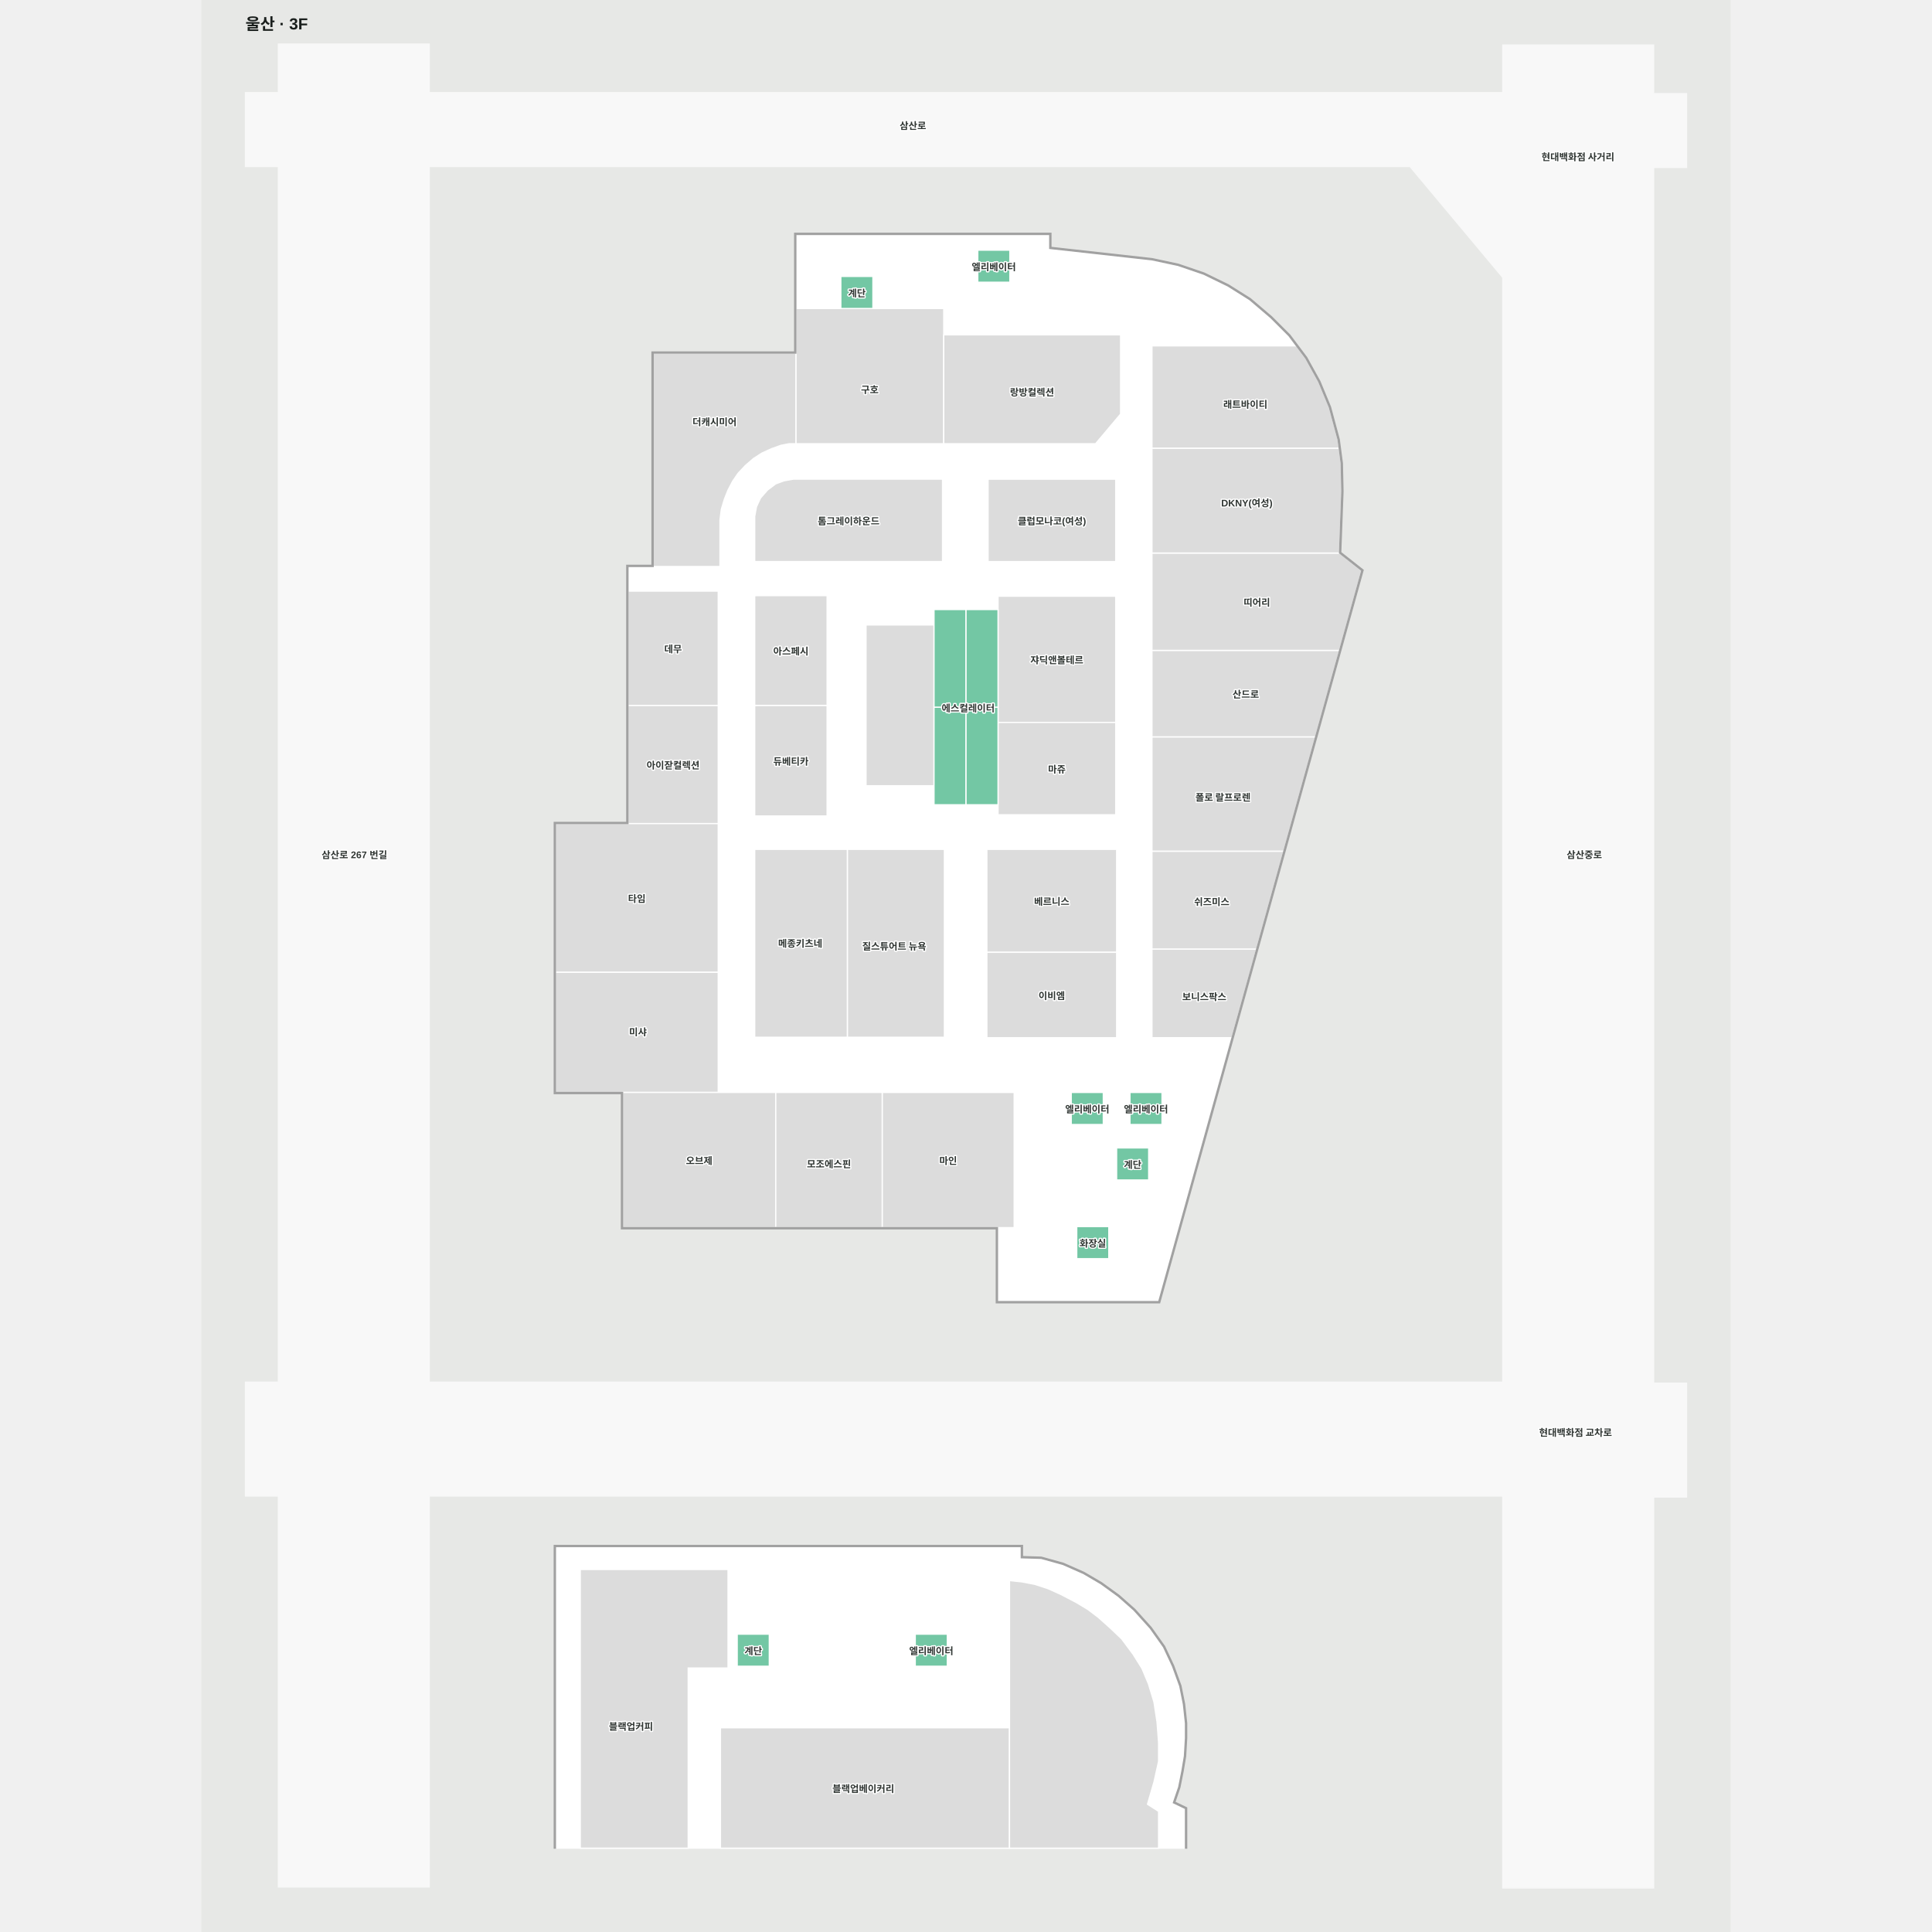
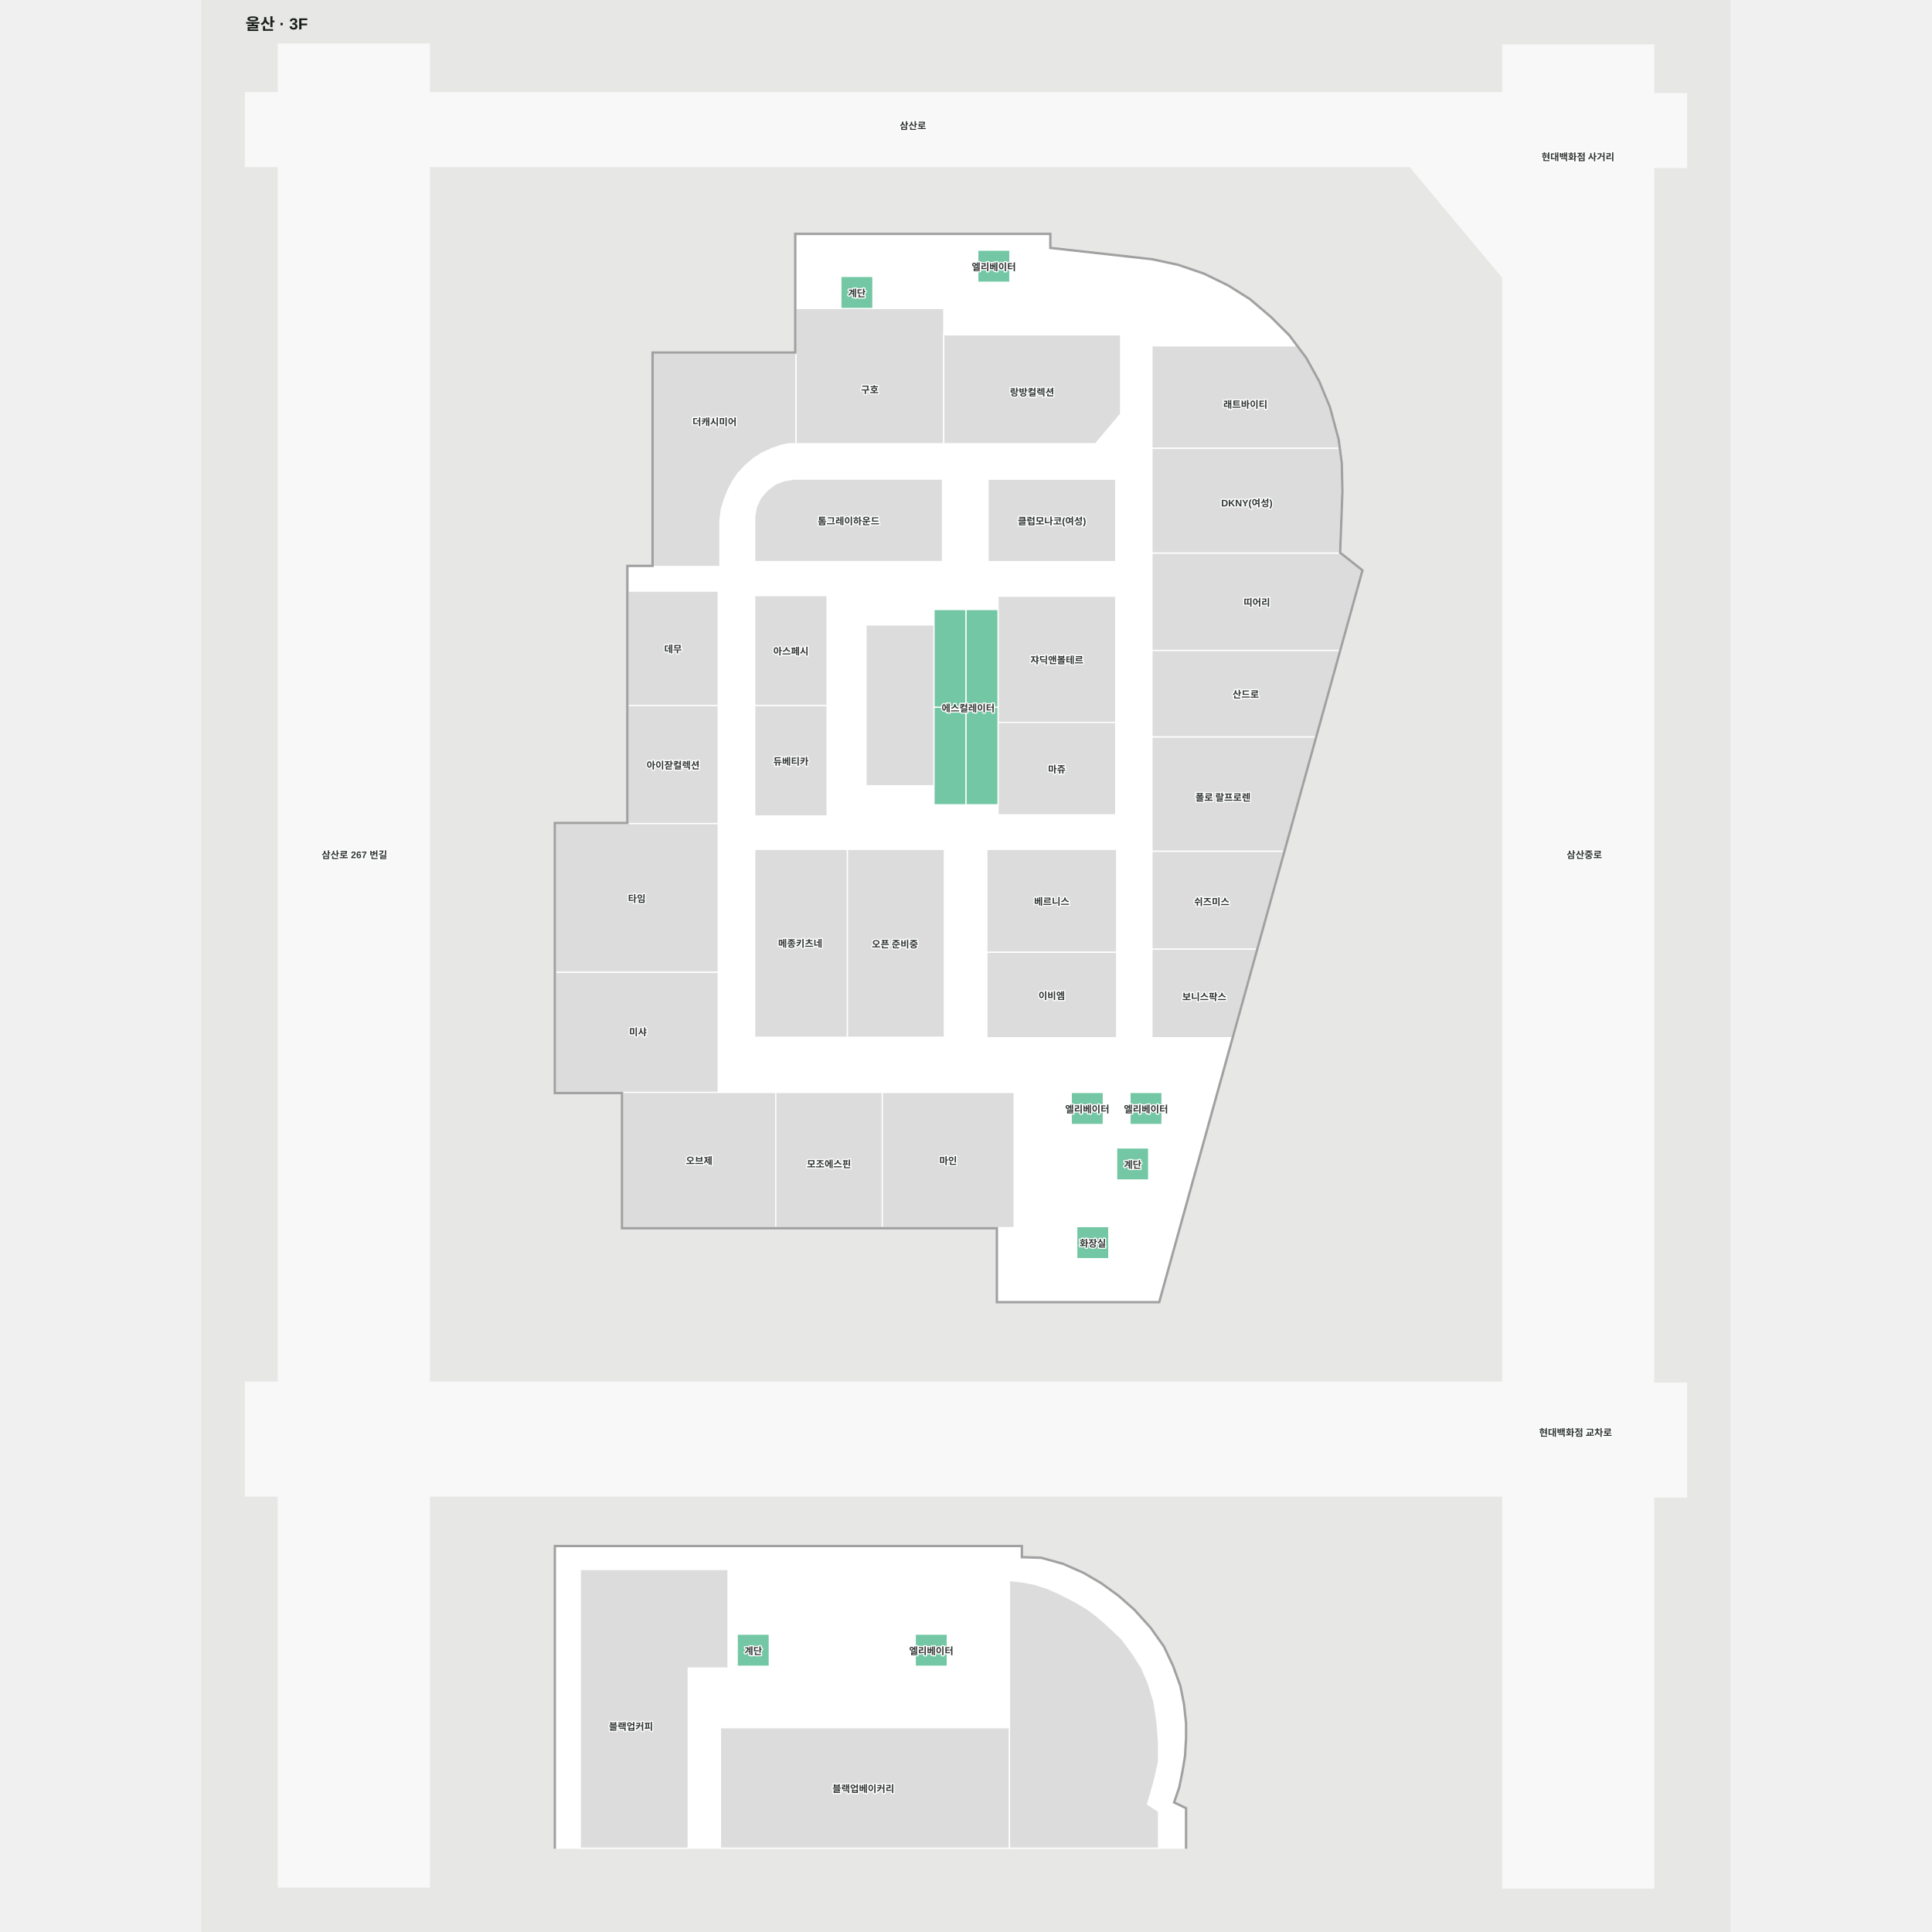
<svg xmlns="http://www.w3.org/2000/svg" viewBox="-55 -55 1908.561 2411.232" width="1200" height="1200" role="img" aria-labelledby="title desc">
  <rect x="-55" y="-55" width="1908.561" height="2411.232" fill="#e7e8e6" />
  <g>
    <polygon points="1173.18,2251.60 1173.18,2202.15 1158.10,2194.94 1164.76,2175.40 1168.76,2155.41 1171.87,2136.76 1173.20,2114.22 1173.20,2114.19 1173.18,2095.58 1170.62,2071.94 1166.10,2049.37 1157.08,2024.55 1145.79,2000.48 1129.25,1977.16 1108.94,1954.60 1089.38,1937.30 1067.57,1921.50 1045.76,1908.71 1020.18,1897.43 993.10,1889.91 968.28,1889.16 968.28,1875.24 386.88,1875.24 386.88,2251.60" fill="#ffffff" fill-opacity="1" stroke="#ffffff" stroke-width="1.5" />
    <polygon points="1393.21,657.04 1365.44,635.18 1368.29,558.24 1367.52,523.28 1363.63,493.76 1352.76,453.37 1339.55,421.52 1323.24,392.00 1302.26,364.03 1279.74,341.51 1253.32,318.98 1226.14,301.89 1195.84,287.13 1163.99,276.25 1131.36,269.26 1003.79,255.05 1003.79,237.64 686.94,237.64 686.94,385.75 508.86,385.75 508.86,652.02 477.39,652.02 477.39,972.87 386.89,972.87 386.89,1308.41 470.72,1308.41 470.72,1477.10 938.57,1477.10 938.57,1569.47 1139.83,1569.47" fill="#ffffff" fill-opacity="1" stroke="#ffffff" stroke-width="1.5" />
    <polygon points="1798.56,153.98 1798.56,61.85 1757.47,61.85 1757.47,1.23 1569.21,1.23 1569.21,2301.23 1757.47,2301.23 1757.47,1813.35 1798.56,1813.35 1798.56,1671.26 1757.47,1671.26 1757.47,153.98" fill="#f8f8f8" fill-opacity="1" stroke="#f8f8f8" stroke-width="1.5" />
    <polygon points="1453.34,152.75 1567.98,289.85 1567.98,60.62 229.35,60.62 229.35,0.00 41.09,0.00 41.09,60.62 0.00,60.62 0.00,152.75 41.09,152.75 41.09,1670.03 0.00,1670.03 0.00,1812.12 41.09,1812.12 41.09,2300.00 229.35,2300.00 229.35,1812.12 1567.98,1812.12 1567.98,1670.03 229.35,1670.03 229.35,152.75" fill="#f8f8f8" fill-opacity="1" stroke="#f8f8f8" stroke-width="1.5" />
  </g>
  <g>
    <polygon points="1352.76,453.37 1339.55,421.52 1323.24,392.00 1311.75,376.68 1131.36,376.68 1131.36,504.52 1365.05,504.52 1363.63,493.76" fill="#dcdcdc" fill-opacity="1" stroke="#ffffff" stroke-width="1.5" />
    <polygon points="602.25,2026.73 602.25,1903.81 417.89,1903.81 417.89,2251.60 552.57,2251.60 552.57,2026.73" fill="#dcdcdc" fill-opacity="1" stroke="#ffffff" stroke-width="1.5" />
    <polygon points="592.84,2101.36 592.84,2251.60 953.58,2251.60 953.58,2101.36" fill="#dcdcdc" fill-opacity="1" stroke="#ffffff" stroke-width="1.5" />
    <polygon points="1139.60,2143.39 1139.60,2119.55 1137.67,2094.18 1133.83,2069.19 1126.91,2046.51 1118.84,2027.29 1107.69,2009.49 1093.46,1990.38 1078.47,1976.15 1064.25,1963.47 1051.56,1953.86 1036.95,1945.02 1017.73,1935.02 1001.58,1927.72 985.05,1922.33 968.90,1919.26 953.58,1917.62 953.58,2101.36 953.58,2251.60 1139.60,2251.60 1139.60,2205.66 1125.76,2196.82 1133.83,2169.14" fill="#dcdcdc" fill-opacity="1" stroke="#ffffff" stroke-width="1.5" />
    <polygon points="871.52,330.00 686.94,330.00 686.94,385.75 686.94,498.80 871.52,498.80 871.52,362.92" fill="#dcdcdc" fill-opacity="1" stroke="#ffffff" stroke-width="1.5" />
    <polygon points="508.86,385.75 508.86,652.02 592.23,652.02 592.23,593.94 593.91,580.55 597.81,567.71 602.28,556.55 608.14,545.39 614.83,535.63 623.76,526.14 634.08,517.21 644.41,510.52 656.68,504.94 668.40,500.75 678.45,498.80 686.94,498.80 686.94,385.75" fill="#dcdcdc" fill-opacity="1" stroke="#ffffff" stroke-width="1.5" />
    <polygon points="590.03,682.76 477.39,682.76 477.39,825.53 590.03,825.53" fill="#dcdcdc" fill-opacity="1" stroke="#ffffff" stroke-width="1.5" />
    <polygon points="477.39,825.53 477.39,972.87 590.03,972.87 590.03,825.53" fill="#dcdcdc" fill-opacity="1" stroke="#ffffff" stroke-width="1.5" />
    <polygon points="590.03,972.87 477.39,972.87 386.89,972.87 386.89,1158.49 590.03,1158.49" fill="#dcdcdc" fill-opacity="1" stroke="#ffffff" stroke-width="1.5" />
    <polygon points="386.89,1158.49 386.89,1308.41 470.72,1308.41 590.03,1308.41 590.03,1158.49" fill="#dcdcdc" fill-opacity="1" stroke="#ffffff" stroke-width="1.5" />
    <polygon points="470.72,1308.41 470.72,1477.10 661.83,1477.10 661.83,1308.41" fill="#dcdcdc" fill-opacity="1" stroke="#ffffff" stroke-width="1.5" />
    <polygon points="1131.36,1240.12 1231.29,1240.12 1262.02,1129.47 1131.36,1129.47" fill="#dcdcdc" fill-opacity="1" stroke="#ffffff" stroke-width="1.5" />
    <polygon points="1131.36,1129.47 1262.02,1129.47 1295.95,1007.29 1131.36,1007.29" fill="#dcdcdc" fill-opacity="1" stroke="#ffffff" stroke-width="1.5" />
    <polygon points="1131.36,864.61 1131.36,1007.29 1295.95,1007.29 1335.57,864.61" fill="#dcdcdc" fill-opacity="1" stroke="#ffffff" stroke-width="1.5" />
    <polygon points="1365.54,756.69 1131.36,756.69 1131.36,864.61 1335.57,864.61" fill="#dcdcdc" fill-opacity="1" stroke="#ffffff" stroke-width="1.5" />
    <polygon points="1393.21,657.04 1365.44,635.18 1131.36,635.18 1131.36,756.69 1365.54,756.69" fill="#dcdcdc" fill-opacity="1" stroke="#ffffff" stroke-width="1.5" />
    <polygon points="1368.29,558.24 1367.52,523.28 1365.05,504.52 1131.36,504.52 1131.36,635.18 1365.44,635.18" fill="#dcdcdc" fill-opacity="1" stroke="#ffffff" stroke-width="1.5" />
    <polygon points="1086.12,645.87 926.86,645.87 926.86,543.04 1086.12,543.04" fill="#dcdcdc" fill-opacity="1" stroke="#ffffff" stroke-width="1.5" />
    <polygon points="635.61,645.87 635.61,589.40 637.76,577.60 642.82,566.64 651.67,556.53 661.78,548.94 671.90,545.15 683.70,543.04 869.97,543.04 869.97,645.87" fill="#dcdcdc" fill-opacity="1" stroke="#ffffff" stroke-width="1.5" />
    <polygon points="725.94,825.33 635.61,825.33 635.61,963.40 725.94,963.40" fill="#dcdcdc" fill-opacity="1" stroke="#ffffff" stroke-width="1.5" />
    <polygon points="725.94,825.33 635.61,825.33 635.61,688.40 725.94,688.40" fill="#dcdcdc" fill-opacity="1" stroke="#ffffff" stroke-width="1.5" />
    <polygon points="751.18,1239.51 872.29,1239.51 872.29,1005.04 751.18,1005.04" fill="#dcdcdc" fill-opacity="1" stroke="#ffffff" stroke-width="1.5" />
    <polygon points="751.18,1239.53 635.61,1239.53 635.61,1005.04 751.18,1005.04" fill="#dcdcdc" fill-opacity="1" stroke="#ffffff" stroke-width="1.5" />
    <polygon points="859.38,925.66 774.53,925.66 774.53,724.99 859.38,724.99" fill="#dcdcdc" fill-opacity="1" stroke="#ffffff" stroke-width="1.5" />
    <polygon points="1086.12,689.12 939.26,689.12 939.26,846.61 1086.12,846.61" fill="#dcdcdc" fill-opacity="1" stroke="#ffffff" stroke-width="1.5" />
    <polygon points="939.26,846.61 939.26,961.88 1086.12,961.88 1086.12,846.61" fill="#dcdcdc" fill-opacity="1" stroke="#ffffff" stroke-width="1.5" />
    <polygon points="1087.27,1133.53 925.35,1133.53 925.35,1005.04 1087.27,1005.04" fill="#dcdcdc" fill-opacity="1" stroke="#ffffff" stroke-width="1.5" />
    <polygon points="1087.27,1133.53 925.35,1133.53 925.35,1240.12 1087.27,1240.12" fill="#dcdcdc" fill-opacity="1" stroke="#ffffff" stroke-width="1.5" />
    <polygon points="959.38,1308.43 794.66,1308.43 794.66,1477.12 959.38,1477.12" fill="#dcdcdc" fill-opacity="1" stroke="#ffffff" stroke-width="1.5" />
    <polygon points="661.83,1308.41 661.83,1477.10 794.66,1477.10 794.66,1308.41" fill="#dcdcdc" fill-opacity="1" stroke="#ffffff" stroke-width="1.5" />
    <polygon points="871.52,362.92 871.52,498.80 1060.96,498.80 1092.21,461.69 1092.21,362.92" fill="#dcdcdc" fill-opacity="1" stroke="#ffffff" stroke-width="1.5" />
    <polygon points="859.38,827.56 859.38,949.37 899.32,949.37 899.32,827.56" fill="#73c7a4" fill-opacity="1" stroke="#ffffff" stroke-width="1.5" />
    <polygon points="939.26,827.56 899.32,827.56 899.32,949.37 939.26,949.37" fill="#73c7a4" fill-opacity="1" stroke="#ffffff" stroke-width="1.5" />
    <polygon points="899.32,705.74 859.38,705.74 859.38,827.56 899.32,827.56" fill="#73c7a4" fill-opacity="1" stroke="#ffffff" stroke-width="1.5" />
    <polygon points="939.26,827.56 939.26,705.74 899.32,705.74 899.32,827.56" fill="#73c7a4" fill-opacity="1" stroke="#ffffff" stroke-width="1.5" />
    <polygon points="875.95,2024.53 835.95,2024.53 835.95,1984.53 875.95,1984.53" fill="#73c7a4" fill-opacity="1" stroke="#ffffff" stroke-width="1.5" />
    <polygon points="1070.63,1348.43 1030.63,1348.43 1030.63,1308.43 1070.63,1308.43" fill="#73c7a4" fill-opacity="1" stroke="#ffffff" stroke-width="1.5" />
    <polygon points="1143.91,1348.43 1103.91,1348.43 1103.91,1308.43 1143.91,1308.43" fill="#73c7a4" fill-opacity="1" stroke="#ffffff" stroke-width="1.5" />
    <polygon points="954.00,297.22 914.00,297.22 914.00,257.22 954.00,257.22" fill="#73c7a4" fill-opacity="1" stroke="#ffffff" stroke-width="1.5" />
    <polygon points="1077.51,1515.87 1037.51,1515.87 1037.51,1475.87 1077.51,1475.87" fill="#73c7a4" fill-opacity="1" stroke="#ffffff" stroke-width="1.5" />
    <polygon points="653.76,2024.53 613.76,2024.53 613.76,1984.53 653.76,1984.53" fill="#73c7a4" fill-opacity="1" stroke="#ffffff" stroke-width="1.5" />
    <polygon points="1127.27,1417.67 1087.27,1417.67 1087.27,1377.67 1127.27,1377.67" fill="#73c7a4" fill-opacity="1" stroke="#ffffff" stroke-width="1.5" />
    <polygon points="783.08,330.00 743.08,330.00 743.08,290.00 783.08,290.00" fill="#73c7a4" fill-opacity="1" stroke="#ffffff" stroke-width="1.5" />
    <polygon points="1366.97,634.47 1369.79,558.25 1369.01,523.17 1365.11,493.47 1354.18,452.88 1340.90,420.87 1324.50,391.18 1303.40,363.05 1280.75,340.40 1254.21,317.77 1226.87,300.58 1196.41,285.74 1164.39,274.81 1131.61,267.78 1005.29,253.71 1005.29,236.14 685.44,236.14 685.44,384.25 507.36,384.25 507.36,650.52 475.89,650.52 475.89,677.08 477.39,677.08 477.39,652.02 508.86,652.02 508.86,385.75 686.94,385.75 686.94,237.64 1003.79,237.64 1003.79,255.05 1131.36,269.26 1163.99,276.25 1195.84,287.13 1226.14,301.89 1253.32,318.98 1279.74,341.51 1302.26,364.03 1323.24,392.00 1339.55,421.52 1352.76,453.37 1363.63,493.76 1367.52,523.28 1368.29,558.24 1365.44,635.18 1393.21,657.04 1139.83,1569.47 938.57,1569.47 938.57,1477.10 470.72,1477.10 470.72,1308.41 386.89,1308.41 386.89,972.87 477.39,972.87 477.39,677.08 475.89,677.08 475.89,971.37 385.39,971.37 385.39,1309.91 469.22,1309.91 469.22,1478.60 937.07,1478.60 937.07,1570.97 1140.97,1570.97 1394.93,656.48" fill="#a1a1a1" fill-opacity="1" stroke="#a1a1a1" stroke-width="1.5" />
    <polygon points="386.88,1875.24 386.88,1875.24 968.28,1875.24 968.28,1889.16 993.10,1889.91 1020.18,1897.43 1045.76,1908.71 1067.57,1921.50 1089.38,1937.30 1108.94,1954.60 1129.25,1977.16 1145.79,2000.48 1157.08,2024.55 1166.10,2049.37 1170.62,2071.94 1173.18,2095.58 1173.20,2114.19 1173.20,2114.22 1173.20,2114.22 1173.20,2114.22 1171.87,2136.76 1168.76,2155.41 1164.76,2175.40 1158.10,2194.94 1173.18,2202.15 1173.18,2251.60 1174.68,2251.60 1174.68,2201.21 1159.95,2194.16 1166.21,2175.79 1170.23,2155.70 1173.36,2136.92 1174.70,2114.26 1174.68,2095.50 1172.10,2071.71 1167.55,2048.96 1158.46,2023.97 1147.10,1999.72 1130.42,1976.22 1110.00,1953.53 1090.32,1936.12 1068.39,1920.24 1046.44,1907.38 1020.69,1896.02 993.33,1888.42 969.78,1887.70 969.78,1873.74 385.38,1873.74 385.38,2251.60 386.88,2251.60" fill="#a1a1a1" fill-opacity="1" stroke="#a1a1a1" stroke-width="1.5" />
  </g>
  <g font-family="Arial, 'Noto Sans KR', sans-serif" font-size="12" font-weight="600" fill="#303633" stroke="#fff" stroke-width="3" paint-order="stroke" stroke-linejoin="round">
    <text x="136" y="1011" text-anchor="middle" dominant-baseline="central">삼산로 267 번길</text>
    <text x="1660" y="1732" text-anchor="middle" dominant-baseline="central">현대백화점 교차로</text>
    <text x="1671" y="1010.9" text-anchor="middle" dominant-baseline="central">삼산중로</text>
    <text x="833" y="101" text-anchor="middle" dominant-baseline="central">삼산로</text>
    <text x="1663" y="139.985" text-anchor="middle" dominant-baseline="central">현대백화점 사거리</text>
    <text x="488.46" y="1065.677" text-anchor="middle" dominant-baseline="central">타임</text>
    <text x="489.845" y="1232.064" text-anchor="middle" dominant-baseline="central">미샤</text>
    <text x="533.712" y="899.197" text-anchor="middle" dominant-baseline="central">아이잗컬렉션</text>
    <text x="533.712" y="754.143" text-anchor="middle" dominant-baseline="central">데무</text>
-     <text x="809.684" y="1125.137" text-anchor="middle" dominant-baseline="central">질스튜어트 뉴욕</text>
+     <text x="810.59" y="1122.431" text-anchor="middle" dominant-baseline="central">오픈 준비중</text>
    <text x="680.77" y="894.363" text-anchor="middle" dominant-baseline="central">듀베티카</text>
    <text x="680.77" y="756.866" text-anchor="middle" dominant-baseline="central">아스페시</text>
    <text x="1006.309" y="1069.287" text-anchor="middle" dominant-baseline="central">베르니스</text>
    <text x="1006.309" y="1186.827" text-anchor="middle" dominant-baseline="central">이비엠</text>
    <text x="1012.689" y="904.245" text-anchor="middle" dominant-baseline="central">마쥬</text>
    <text x="1012.689" y="767.863" text-anchor="middle" dominant-baseline="central">쟈딕앤볼테르</text>
    <text x="752.787" y="594.454" text-anchor="middle" dominant-baseline="central">톰그레이하운드</text>
    <text x="585.438" y="470.686" text-anchor="middle" dominant-baseline="central">더캐시미어</text>
    <text x="728.244" y="1396.923" text-anchor="middle" dominant-baseline="central">모조에스핀</text>
    <text x="566.272" y="1392.758" text-anchor="middle" dominant-baseline="central">오브제</text>
    <text x="877.019" y="1392.774" text-anchor="middle" dominant-baseline="central">마인</text>
    <text x="1248.452" y="810.649" text-anchor="middle" dominant-baseline="central">산드로</text>
    <text x="1206.034" y="1069.646" text-anchor="middle" dominant-baseline="central">쉬즈미스</text>
    <text x="1196.691" y="1188.176" text-anchor="middle" dominant-baseline="central">보니스팍스</text>
    <text x="1006.489" y="594.454" text-anchor="middle" dominant-baseline="central">클럽모나코(여성)</text>
    <text x="1262.289" y="695.937" text-anchor="middle" dominant-baseline="central">띠어리</text>
    <text x="1249.829" y="569.849" text-anchor="middle" dominant-baseline="central">DKNY(여성)</text>
    <text x="779.229" y="430.47" text-anchor="middle" dominant-baseline="central">구호</text>
    <text x="981.691" y="433.629" text-anchor="middle" dominant-baseline="central">랑방컬렉션</text>
    <text x="1247.937" y="448.877" text-anchor="middle" dominant-baseline="central">래트바이티</text>
    <text x="771.143" y="2176.482" text-anchor="middle" dominant-baseline="central">블랙업베이커리</text>
    <text x="481.115" y="2098.87" text-anchor="middle" dominant-baseline="central">블랙업커피</text>
    <text x="692.419" y="1121.602" text-anchor="middle" dominant-baseline="central">메종키츠네</text>
    <text x="1220.051" y="939.301" text-anchor="middle" dominant-baseline="central">폴로 랄프로렌</text>
    <text x="763.08" y="310" text-anchor="middle" dominant-baseline="central">계단</text>
    <text x="934" y="277.22" text-anchor="middle" dominant-baseline="central">엘리베이터</text>
    <text x="901.975" y="827.91" text-anchor="middle" dominant-baseline="central">에스컬레이터</text>
    <text x="1123.906" y="1328.428" text-anchor="middle" dominant-baseline="central">엘리베이터</text>
    <text x="1050.631" y="1328.428" text-anchor="middle" dominant-baseline="central">엘리베이터</text>
    <text x="1107.269" y="1397.67" text-anchor="middle" dominant-baseline="central">계단</text>
    <text x="1057.507" y="1495.871" text-anchor="middle" dominant-baseline="central">화장실</text>
    <text x="855.946" y="2004.535" text-anchor="middle" dominant-baseline="central">엘리베이터</text>
    <text x="633.755" y="2004.535" text-anchor="middle" dominant-baseline="central">계단</text>
  </g>
  <text x="0" y="-18" font-family="Arial, 'Noto Sans KR', sans-serif" font-size="20" font-weight="700" fill="#1a1f1d">울산 · 3F</text>
</svg>
